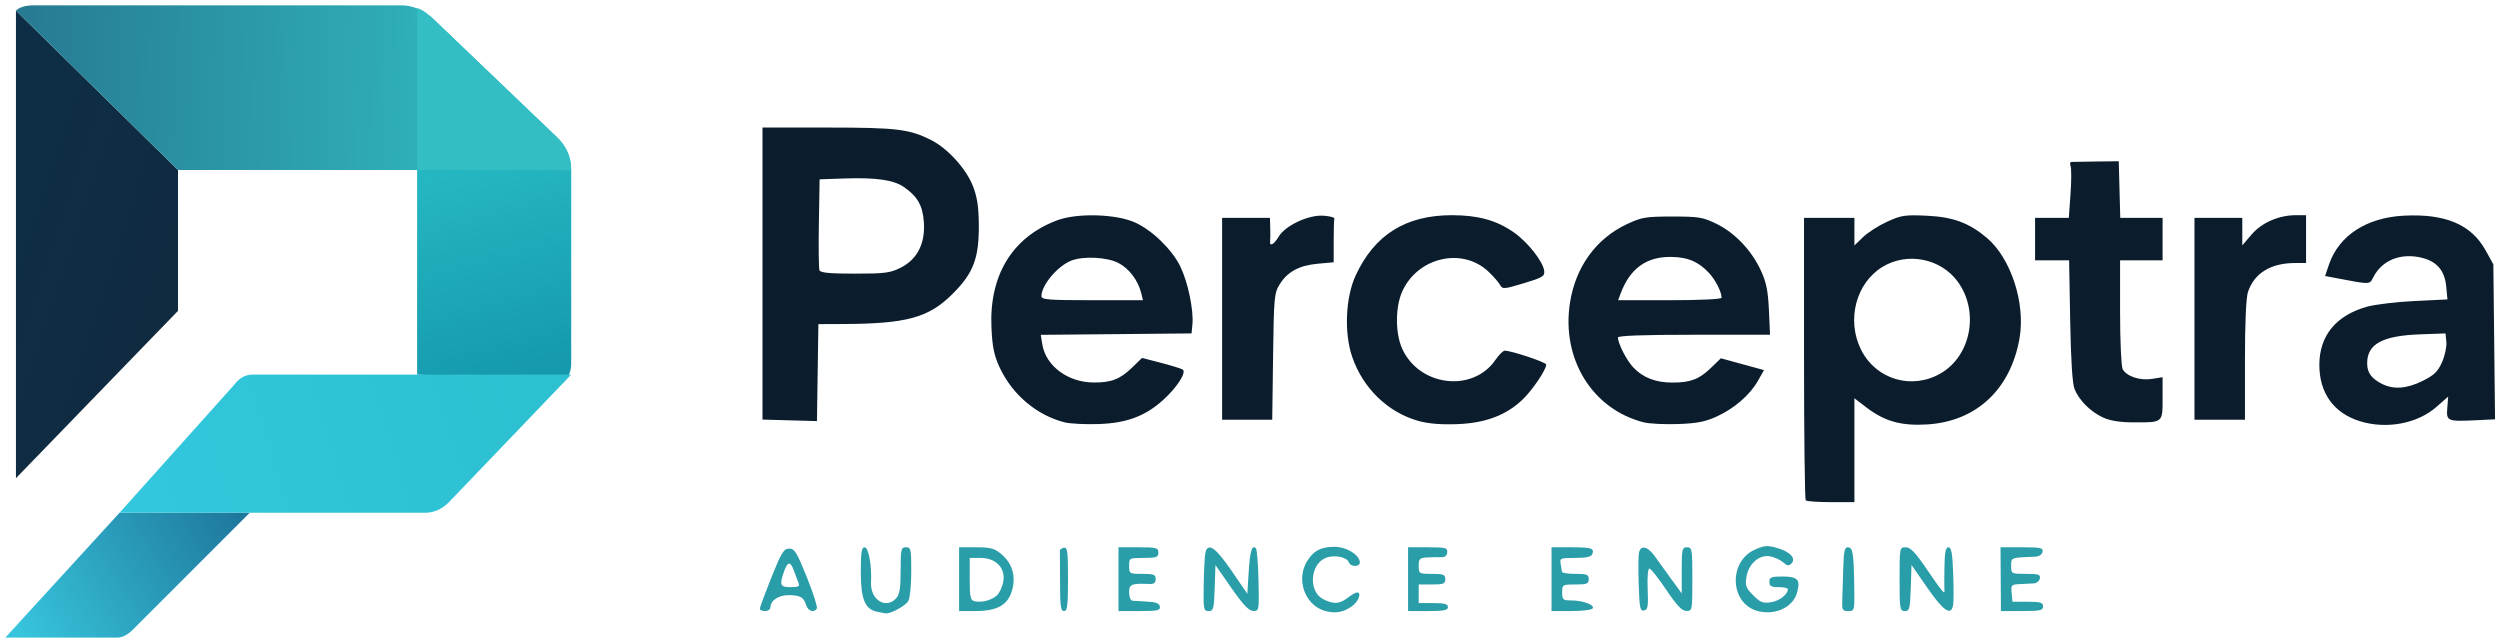
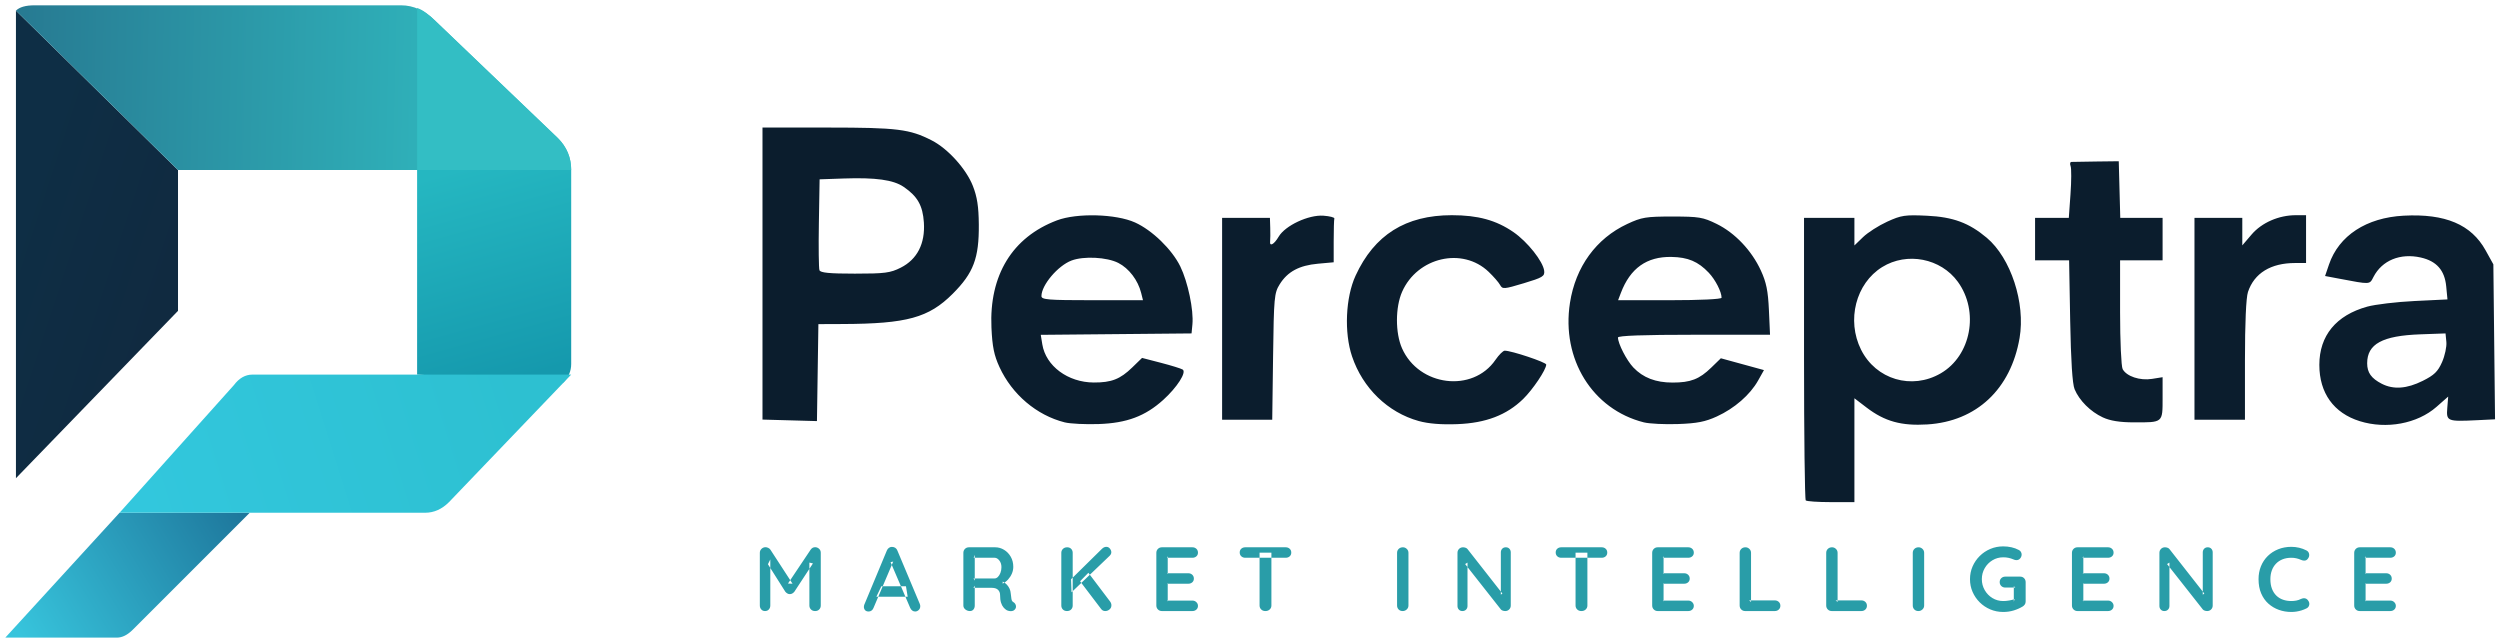
- <svg xmlns="http://www.w3.org/2000/svg" viewBox="305 99 941 242" role="img" aria-label="Perceptra Audience Engine">
+ <svg xmlns="http://www.w3.org/2000/svg" viewBox="305 99 941 242" role="img" aria-label="Perceptra Market Intelligence">
  <defs>
    <linearGradient id="top" gradientUnits="userSpaceOnUse" x1="311" y1="130" x2="520" y2="135">
      <stop stop-color="#277a92" />
      <stop offset="1" stop-color="#32c4c7" />
    </linearGradient>
    <linearGradient id="side" gradientUnits="userSpaceOnUse" x1="311" y1="180" x2="372" y2="200">
      <stop stop-color="#0e2e45" />
      <stop offset="1" stop-color="#102a40" />
    </linearGradient>
    <linearGradient id="right" gradientUnits="userSpaceOnUse" x1="480" y1="162" x2="502" y2="241">
      <stop stop-color="#25b7c1" />
      <stop offset="1" stop-color="#1599ad" />
    </linearGradient>
    <linearGradient id="lower" gradientUnits="userSpaceOnUse" x1="358" y1="289" x2="501" y2="244">
      <stop stop-color="#32c7dd" />
      <stop offset="1" stop-color="#2dc0d1" />
    </linearGradient>
    <linearGradient id="tail" gradientUnits="userSpaceOnUse" x1="312" y1="337" x2="393" y2="287">
      <stop stop-color="#37c4dc" />
      <stop offset="1" stop-color="#1e779c" />
    </linearGradient>
  </defs>
  <g id="symbol">
    <path fill="url(#side)" d="M311 103 L372 163 L372 216 L311 279 Z" />
    <path fill="url(#top)" d="M311 103 Q313 101 318 101 H456 Q463 101 469 107 L515 151 Q520 156 520 163 H372 Z" />
    <path fill="#33bec4" d="M462 102 Q465 103 469 107 L515 151 Q520 156 520 163 H462 Z" />
    <path fill="url(#right)" d="M462 163 H520 V236 Q520 240 517 243 L462 240 Z" />
    <path fill="url(#tail)" d="M350 292 H399 L355 336 Q352 339 349 339 H307 Z" />
    <path fill="url(#lower)" d="M400 240 H520 L474 288 Q470 292 465 292 H350 L393 244 Q396 240 400 240 Z" />
  </g>
  <path id="wordmark" fill="#0b1d2d" fill-rule="evenodd" d="M984.685,287.352 C984.329,286.995 984.037,262.920 984.036,233.852 L984.035,181.000 993.518,181.000 L1003.000,181.000 1003.000,186.196 L1003.000,191.392 1006.250,188.250 C1008.038,186.522 1012.129,183.907 1015.342,182.439 C1020.642,180.017 1022.033,179.810 1030.342,180.202 C1040.126,180.663 1046.146,182.886 1052.820,188.502 C1061.874,196.121 1067.425,213.067 1065.171,226.211 C1061.865,245.485 1048.941,257.601 1030.455,258.754 C1020.685,259.364 1014.410,257.621 1007.568,252.396 L1003.000,248.908 1003.000,268.454 L1003.000,288.000 994.167,288.000 C989.308,288.000 985.042,287.708 984.685,287.352 Z M1035.500,239.519 C1046.924,232.882 1050.035,216.250 1041.941,205.078 C1035.524,196.218 1022.814,193.736 1013.466,199.515 C1003.531,205.658 999.973,219.533 1005.493,230.611 C1011.095,241.851 1024.590,245.858 1035.500,239.519 Z M705.746,257.977 C695.195,255.314 685.952,247.479 681.208,237.175 C679.163,232.734 678.505,229.503 678.181,222.313 C677.292,202.593 686.046,188.270 702.855,181.939 C710.367,179.109 725.046,179.507 732.217,182.735 C738.679,185.644 746.122,192.869 749.262,199.282 C752.119,205.116 754.338,215.721 753.825,221.092 L753.500,224.500 725.122,224.766 L696.743,225.032 697.324,228.609 C698.647,236.764 706.965,242.937 716.685,242.978 C723.356,243.006 726.633,241.723 731.185,237.301 L734.870,233.721 741.940,235.554 C745.829,236.563 749.523,237.705 750.149,238.092 C751.729,239.068 748.060,244.809 742.848,249.518 C736.068,255.644 729.125,258.246 718.587,258.610 C713.589,258.783 707.811,258.498 705.746,257.977 Z M734.530,209.250 C733.340,204.479 729.934,200.007 725.939,197.969 C721.638,195.774 712.913,195.326 708.315,197.064 C703.182,199.003 697.000,206.317 697.000,210.450 C697.000,211.796 699.518,212.000 716.108,212.000 L735.217,212.000 734.530,209.250 Z M839.000,257.470 C827.379,254.247 817.936,245.094 813.911,233.150 C810.890,224.187 811.467,210.950 815.236,202.765 C822.313,187.391 834.079,180.000 851.475,180.000 C861.295,180.000 868.161,181.883 874.657,186.359 C879.962,190.013 885.818,197.399 886.235,200.961 C886.471,202.980 885.639,203.483 878.542,205.616 C871.051,207.868 870.528,207.905 869.627,206.254 C869.101,205.289 867.156,203.055 865.305,201.289 C855.459,191.893 838.510,195.812 832.758,208.814 C830.179,214.645 830.162,224.318 832.722,230.104 C839.062,244.437 859.335,246.940 867.896,234.447 C869.195,232.551 870.762,230.999 871.379,230.997 C873.919,230.990 887.000,235.362 887.000,236.218 C887.000,238.122 881.969,245.628 878.300,249.198 C872.094,255.237 864.251,258.235 853.587,258.645 C847.521,258.879 842.672,258.488 839.000,257.470 Z M923.746,257.977 C904.374,253.088 892.652,234.139 895.930,213.011 C898.037,199.433 905.776,188.773 917.500,183.301 C922.931,180.766 924.543,180.500 934.500,180.503 C944.490,180.506 946.018,180.760 951.143,183.275 C958.044,186.661 964.314,193.270 967.792,200.825 C969.842,205.276 970.495,208.495 970.822,215.750 L971.239,225.000 942.619,225.000 C923.613,225.000 914.000,225.347 914.000,226.032 C914.000,228.311 917.263,234.665 919.803,237.332 C923.465,241.177 928.209,243.000 934.557,243.000 C941.348,243.000 944.623,241.733 949.116,237.368 L952.732,233.856 960.845,236.079 L968.958,238.302 966.738,242.253 C963.723,247.617 957.861,252.717 951.207,255.763 C946.858,257.754 943.730,258.363 936.587,258.610 C931.589,258.783 925.811,258.498 923.746,257.977 Z M953.000,211.065 C953.000,208.839 950.669,204.284 948.186,201.661 C944.186,197.433 940.352,195.812 934.107,195.708 C924.812,195.553 918.626,199.962 915.091,209.261 L914.050,212.000 933.525,212.000 C944.938,212.000 953.000,211.613 953.000,211.065 Z M1193.222,257.530 C1183.412,254.467 1178.000,246.933 1178.000,236.342 C1178.000,225.338 1184.307,217.668 1196.025,214.421 C1199.036,213.586 1207.063,212.633 1213.863,212.301 L1226.226,211.699 1225.751,206.761 C1225.170,200.717 1222.111,197.262 1216.156,195.924 C1208.451,194.193 1201.600,197.006 1198.386,203.220 C1196.860,206.172 1197.395,206.146 1185.329,203.867 L1180.158,202.891 1181.634,198.562 C1185.337,187.694 1195.704,180.919 1209.764,180.181 C1225.428,179.359 1235.184,183.491 1240.582,193.233 L1243.500,198.500 1243.817,227.665 L1244.134,256.831 1237.317,257.165 C1226.138,257.714 1225.754,257.555 1226.156,252.553 L1226.500,248.269 1222.104,252.139 C1214.898,258.483 1203.240,260.659 1193.222,257.530 Z M1216.927,242.349 C1221.230,240.205 1222.616,238.862 1224.184,235.317 C1225.250,232.908 1225.982,229.488 1225.811,227.718 L1225.500,224.500 1216.000,224.843 C1201.707,225.360 1196.000,228.470 1196.000,235.743 C1196.000,239.252 1197.553,241.428 1201.500,243.451 C1205.898,245.704 1210.914,245.346 1216.927,242.349 Z M602.250,257.215 L592.000,256.930 592.000,201.965 L592.000,147.000 616.750,147.012 C642.780,147.024 647.399,147.598 655.720,151.852 C661.803,154.962 668.681,162.584 671.195,169.000 C672.802,173.102 673.369,176.787 673.425,183.500 C673.531,196.178 671.431,201.747 663.589,209.588 C654.578,218.597 646.354,220.861 622.272,220.962 L613.044,221.000 612.772,239.250 L612.500,257.500 602.250,257.215 Z M644.038,199.750 C650.237,196.624 653.274,190.692 652.750,182.737 C652.331,176.368 650.345,172.881 645.108,169.316 C641.250,166.690 634.581,165.767 622.500,166.187 L613.500,166.500 613.224,182.962 C613.073,192.015 613.171,200.003 613.443,200.712 C613.811,201.670 617.220,202.000 626.757,202.000 C638.062,202.000 640.103,201.734 644.038,199.750 Z M1096.500,256.104 C1091.849,253.951 1087.654,249.763 1085.877,245.500 C1085.049,243.514 1084.489,234.812 1084.218,219.750 L1083.810,197.000 1077.405,197.000 L1071.000,197.000 1071.000,189.000 L1071.000,181.000 1077.350,181.000 L1083.701,181.000 1084.336,172.045 C1084.686,167.120 1084.705,162.395 1084.379,161.545 C1084.053,160.695 1084.172,159.976 1084.643,159.947 C1085.114,159.918 1089.325,159.848 1094.000,159.791 L1102.500,159.688 1102.784,170.344 L1103.068,181.000 1111.034,181.000 L1119.000,181.000 1119.000,189.000 L1119.000,197.000 1111.000,197.000 L1103.000,197.000 1103.000,216.566 C1103.000,227.327 1103.433,236.940 1103.962,237.929 C1105.426,240.664 1110.457,242.342 1115.011,241.614 L1119.000,240.976 1119.000,248.881 C1119.000,258.173 1119.194,258.010 1108.168,257.978 C1102.849,257.963 1099.275,257.389 1096.500,256.104 Z M765.000,219.000 L765.000,181.000 774.000,181.000 L783.000,181.000 783.118,184.750 C783.184,186.812 783.164,189.062 783.075,189.750 C782.785,191.982 784.526,191.073 786.303,188.065 C788.767,183.893 797.545,179.786 803.139,180.187 C805.537,180.359 807.388,180.838 807.250,181.250 C807.112,181.662 807.000,185.538 807.000,189.861 L807.000,197.722 801.077,198.259 C794.011,198.900 789.641,201.250 786.681,206.000 C784.626,209.297 784.482,210.874 784.185,233.250 L783.869,257.000 774.435,257.000 L765.000,257.000 765.000,219.000 Z M1131.000,219.000 L1131.000,181.000 1140.000,181.000 L1149.000,181.000 1149.000,186.180 L1149.000,191.360 1152.496,187.275 C1156.335,182.791 1162.734,180.000 1169.178,180.000 L1173.000,180.000 1173.000,189.000 L1173.000,198.000 1168.866,198.000 C1159.715,198.000 1153.502,201.819 1151.136,208.899 C1150.423,211.032 1150.000,220.625 1150.000,234.649 L1150.000,257.000 1140.500,257.000 L1131.000,257.000 1131.000,219.000 Z" />
-   <path id="tagline" fill="#299da8" fill-rule="evenodd" d="M635.270,329.297 C630.606,328.396 629.000,324.571 629.000,314.365 C629.000,306.985 629.298,305.000 630.406,305.000 C631.935,305.000 633.173,311.690 632.857,318.243 C632.542,324.768 638.459,328.465 642.345,324.171 C643.617,322.766 644.000,320.337 644.000,313.671 C644.000,305.667 644.154,305.000 646.000,305.000 C647.853,305.000 648.000,305.667 648.000,314.066 C648.000,319.052 647.514,324.040 646.920,325.150 C645.925,327.008 640.109,330.182 638.282,329.864 C637.852,329.789 636.496,329.534 635.270,329.297 Z M803.035,328.715 C795.959,326.234 792.894,316.966 796.950,310.314 C799.396,306.302 802.021,304.888 807.154,304.817 C811.501,304.757 816.258,307.483 816.823,310.356 C817.224,312.393 813.460,312.642 812.688,310.629 C811.910,308.601 807.090,307.720 803.932,309.028 C798.075,311.454 797.458,321.634 802.995,324.498 C806.897,326.515 809.235,326.390 812.273,324.000 C813.671,322.900 815.267,322.000 815.819,322.000 C817.625,322.000 816.377,325.378 813.911,327.164 C810.506,329.630 807.050,330.123 803.035,328.715 Z M966.313,328.908 C956.066,325.910 955.563,310.293 965.571,305.866 C969.167,304.275 970.253,304.200 974.000,305.285 C978.883,306.699 981.159,309.241 979.251,311.149 C978.313,312.087 977.642,311.986 976.208,310.688 C975.196,309.773 973.009,308.752 971.348,308.420 C967.258,307.602 963.146,311.156 962.343,316.204 C961.830,319.426 962.165,320.319 964.923,323.077 C967.647,325.801 968.593,326.165 971.653,325.669 C974.839,325.152 977.882,322.782 977.968,320.750 C977.986,320.337 976.425,320.000 974.500,320.000 C971.667,320.000 971.000,319.619 971.000,318.000 C971.000,316.265 971.667,316.000 976.031,316.000 C981.746,316.000 982.799,317.224 981.370,322.204 C979.785,327.733 972.851,330.820 966.313,328.908 Z M591.000,328.105 C591.000,327.613 592.960,322.325 595.355,316.355 C599.155,306.883 600.008,305.500 602.049,305.500 C604.090,305.500 604.940,306.877 608.717,316.309 C611.098,322.253 612.784,327.541 612.464,328.059 C611.406,329.770 609.146,329.037 608.433,326.750 C607.499,323.759 606.215,323.034 601.821,323.015 C598.046,323.000 595.000,325.034 595.000,327.571 C595.000,328.357 594.100,329.000 593.000,329.000 C591.900,329.000 591.000,328.597 591.000,328.105 Z M605.505,318.250 C605.115,317.288 604.347,315.262 603.800,313.750 C602.501,310.161 601.448,310.275 600.098,314.149 C598.321,319.246 598.645,320.000 602.607,320.000 C605.646,320.000 606.102,319.724 605.505,318.250 Z M666.000,317.000 L666.000,305.000 672.423,305.000 C677.838,305.000 679.319,305.398 681.857,307.533 C685.973,310.997 687.426,315.705 686.005,320.981 C684.475,326.662 680.478,328.991 672.250,328.996 L666.000,329.000 666.000,317.000 Z M680.282,323.069 C681.262,322.140 682.328,319.753 682.651,317.764 C683.470,312.719 679.818,309.000 674.045,309.000 L670.000,309.000 670.000,316.927 C670.000,323.645 670.267,324.919 671.750,325.285 C674.433,325.948 678.305,324.942 680.282,323.069 Z M704.000,318.000 C704.000,311.950 703.976,306.663 703.947,306.250 C703.918,305.837 704.593,305.355 705.447,305.177 C706.783,304.899 707.000,306.540 707.000,316.927 C707.000,326.992 706.751,329.000 705.500,329.000 C704.258,329.000 704.000,327.111 704.000,318.000 Z M726.000,317.000 L726.000,305.000 733.500,305.000 C740.333,305.000 741.000,305.178 741.000,307.000 C741.000,308.758 740.333,309.000 735.500,309.000 C730.056,309.000 730.000,309.030 730.000,312.000 C730.000,314.933 730.111,315.000 735.000,315.000 C739.293,315.000 740.000,315.276 740.000,316.953 C740.000,318.340 739.347,318.879 737.750,318.812 C730.868,318.523 730.000,318.880 730.000,322.000 C730.000,323.671 730.554,325.052 731.250,325.116 C731.938,325.180 734.488,325.333 736.918,325.455 C740.162,325.618 741.400,326.118 741.579,327.338 C741.789,328.768 740.717,329.000 733.912,329.000 L726.000,329.000 726.000,317.000 Z M758.076,318.879 C758.172,313.312 758.472,307.912 758.742,306.879 C759.729,303.106 762.576,305.112 768.500,313.750 L774.500,322.500 775.000,314.329 C775.487,306.375 776.240,303.907 777.728,305.394 C778.128,305.795 778.569,311.270 778.707,317.561 C778.954,328.810 778.922,328.999 776.729,328.963 C775.078,328.936 772.943,326.691 768.500,320.312 L762.500,311.697 762.211,320.349 C761.947,328.252 761.748,329.000 759.912,329.000 C758.019,329.000 757.912,328.408 758.076,318.879 Z M835.000,317.000 L835.000,305.000 842.438,305.000 C849.143,305.000 849.862,305.188 849.732,306.910 C849.638,308.155 848.876,308.788 847.544,308.727 C846.420,308.676 844.038,308.716 842.250,308.817 C839.346,308.980 839.000,309.320 839.000,312.000 C839.000,314.933 839.111,315.000 844.000,315.000 C848.333,315.000 849.000,315.267 849.000,317.000 C849.000,318.733 848.333,319.000 844.000,319.000 L839.000,319.000 839.000,322.500 L839.000,326.000 844.500,326.000 C848.722,326.000 850.000,326.348 850.000,327.500 C850.000,328.700 848.500,329.000 842.500,329.000 L835.000,329.000 835.000,317.000 Z M889.000,317.000 L889.000,305.000 896.333,305.000 C904.101,305.000 905.186,305.353 904.324,307.598 C903.947,308.581 902.027,309.000 897.899,309.000 C892.337,309.000 892.036,309.124 892.432,311.250 C892.663,312.488 892.885,313.837 892.926,314.250 C892.967,314.663 895.250,315.000 898.000,315.000 C902.333,315.000 903.000,315.267 903.000,317.000 C903.000,318.733 902.333,319.000 898.000,319.000 C893.111,319.000 893.000,319.067 893.000,322.000 C893.000,324.751 893.285,325.000 896.435,325.000 C900.779,325.000 905.313,326.685 904.501,327.998 C904.161,328.549 900.534,329.000 896.441,329.000 L889.000,329.000 889.000,317.000 Z M921.820,319.310 C921.644,313.914 921.665,308.488 921.867,307.250 C922.391,304.032 925.107,304.503 927.793,308.278 C929.054,310.050 931.866,313.944 934.043,316.931 L938.000,322.361 938.000,313.681 C938.000,305.667 938.154,305.000 940.000,305.000 C941.889,305.000 942.000,305.667 942.000,317.000 C942.000,328.788 941.960,328.999 939.750,328.966 C938.069,328.941 936.149,326.919 932.153,320.966 C929.213,316.585 926.370,313.000 925.836,313.000 C925.266,313.000 924.996,316.179 925.183,320.718 C925.453,327.300 925.253,328.486 923.820,328.778 C922.354,329.076 922.099,327.869 921.820,319.310 Z M998.434,324.750 C998.523,322.413 998.686,317.012 998.798,312.750 C998.953,306.784 999.330,305.000 1000.433,305.000 C1002.383,305.000 1002.718,306.847 1002.925,318.750 C1003.103,328.970 1003.096,329.000 1000.688,329.000 C998.489,329.000 998.288,328.621 998.434,324.750 Z M1020.000,317.000 C1020.000,305.115 1020.022,305.000 1022.320,305.000 C1024.111,305.000 1025.954,306.936 1030.413,313.500 C1035.819,321.458 1037.170,323.077 1036.882,321.250 C1036.816,320.837 1036.816,317.012 1036.882,312.750 C1036.972,306.821 1037.330,305.000 1038.403,305.000 C1039.487,305.000 1039.891,307.224 1040.177,314.750 C1040.381,320.113 1040.372,325.512 1040.157,326.750 C1039.426,330.964 1036.548,329.048 1030.500,320.317 L1024.500,311.657 1024.211,320.328 C1023.950,328.178 1023.736,329.000 1021.961,329.000 C1020.122,329.000 1020.000,328.254 1020.000,317.000 Z M1058.072,317.000 L1057.997,305.000 1066.072,305.000 C1073.159,305.000 1074.106,305.210 1073.817,306.714 C1073.617,307.748 1072.499,308.468 1070.993,308.529 C1061.767,308.906 1062.000,308.816 1062.000,312.000 C1062.000,314.974 1062.047,315.000 1067.573,315.000 C1072.345,315.000 1073.097,315.252 1072.805,316.750 C1072.617,317.712 1071.571,318.546 1070.481,318.602 C1069.392,318.658 1067.009,318.771 1065.187,318.852 C1062.076,318.991 1061.892,319.198 1062.187,322.250 L1062.500,325.500 1068.252,325.500 C1073.064,325.500 1074.003,325.786 1074.002,327.250 C1074.000,328.769 1072.955,329.000 1066.073,329.000 L1058.147,329.000 1058.072,317.000 Z" />
+   <path id="tagline" fill="#299da8" fill-rule="evenodd" d="M593.16 304.966Q593.64 304.966 594.171 305.223Q594.703 305.48 594.977 305.891L603.309 318.714L601.594 318.646L610.131 305.891Q610.783 304.966 611.811 304.966Q612.634 304.966 613.286 305.549Q613.937 306.131 613.937 307.057V326.909Q613.937 327.8 613.354 328.4Q612.771 329.0 611.811 329.0Q610.851 329.0 610.251 328.4Q609.651 327.8 609.651 326.909V310.76L610.989 311.069L603.994 321.731Q603.686 322.109 603.223 322.383Q602.76 322.657 602.28 322.623Q601.834 322.657 601.371 322.383Q600.909 322.109 600.6 321.731L594.051 311.377L594.943 309.56V326.909Q594.943 327.8 594.394 328.4Q593.846 329.0 592.954 329.0Q592.097 329.0 591.549 328.4Q591.0 327.8 591.0 326.909V307.057Q591.0 306.2 591.634 305.583Q592.269 304.966 593.16 304.966ZM641.203 310.383 633.797 327.8Q633.557 328.451 633.06 328.811Q632.563 329.171 631.98 329.171Q631.055 329.171 630.609 328.657Q630.163 328.143 630.163 327.389Q630.163 327.08 630.266 326.737L638.803 306.234Q639.077 305.549 639.643 305.171Q640.209 304.794 640.86 304.863Q641.477 304.863 642.009 305.223Q642.54 305.583 642.78 306.234L651.215 326.326Q651.386 326.771 651.386 327.149Q651.386 328.074 650.786 328.623Q650.186 329.171 649.466 329.171Q648.849 329.171 648.352 328.794Q647.855 328.417 647.58 327.766L640.209 310.589ZM634.86 323.617 636.746 319.674H646.003L646.655 323.617ZM670.08 329.0Q669.12 329.0 668.366 328.4Q667.612 327.8 667.612 326.909V307.091Q667.612 306.2 668.212 305.6Q668.812 305.0 669.703 305.0H679.578Q681.36 305.0 682.92 305.943Q684.48 306.886 685.44 308.549Q686.4 310.211 686.4 312.371Q686.4 313.674 685.869 314.909Q685.338 316.143 684.429 317.137Q683.52 318.131 682.389 318.68L682.423 317.891Q683.383 318.406 684.018 319.109Q684.652 319.811 685.012 320.617Q685.372 321.423 685.44 322.349Q685.578 323.206 685.629 323.857Q685.68 324.509 685.835 324.954Q685.989 325.4 686.435 325.64Q687.189 326.086 687.378 326.926Q687.566 327.766 686.983 328.417Q686.606 328.863 686.023 328.983Q685.44 329.103 684.858 328.983Q684.275 328.863 683.898 328.657Q683.315 328.314 682.732 327.646Q682.149 326.977 681.789 325.846Q681.429 324.714 681.429 322.931Q681.429 322.349 681.223 321.851Q681.018 321.354 680.64 320.994Q680.263 320.634 679.68 320.446Q679.098 320.257 678.309 320.257H671.383L671.898 319.469V326.909Q671.898 327.8 671.418 328.4Q670.938 329.0 670.08 329.0ZM671.418 316.726H679.406Q680.023 316.726 680.606 316.16Q681.189 315.594 681.566 314.617Q681.943 313.64 681.943 312.474Q681.943 310.966 681.138 309.954Q680.332 308.943 679.406 308.943H671.486L671.898 307.846V317.549ZM721.004 329.0Q720.044 329.0 719.461 328.211L711.541 317.789L714.661 314.6L722.855 325.434Q723.335 326.086 723.335 326.84Q723.335 327.8 722.615 328.4Q721.895 329.0 721.004 329.0ZM721.415 304.829Q722.238 304.829 722.769 305.497Q723.301 306.166 723.301 306.851Q723.301 307.571 722.684 308.189L708.318 321.937L708.146 317.034L719.735 305.617Q720.524 304.829 721.415 304.829ZM706.604 329.0Q705.644 329.0 705.061 328.4Q704.478 327.8 704.478 326.909V307.091Q704.478 306.2 705.095 305.6Q705.712 305.0 706.672 305.0Q707.632 305.0 708.198 305.6Q708.764 306.2 708.764 307.091V326.909Q708.764 327.8 708.181 328.4Q707.598 329.0 706.604 329.0ZM742.338 305.0H753.824Q754.715 305.0 755.315 305.566Q755.915 306.131 755.915 307.023Q755.915 307.88 755.315 308.411Q754.715 308.943 753.824 308.943H744.224L744.532 308.36V315.046L744.258 314.771H752.281Q753.172 314.771 753.772 315.337Q754.372 315.903 754.372 316.794Q754.372 317.651 753.772 318.183Q753.172 318.714 752.281 318.714H744.361L744.532 318.44V325.366L744.258 325.057H753.824Q754.715 325.057 755.315 325.657Q755.915 326.257 755.915 327.046Q755.915 327.903 755.315 328.451Q754.715 329.0 753.824 329.0H742.338Q741.447 329.0 740.847 328.4Q740.247 327.8 740.247 326.909V307.091Q740.247 306.2 740.847 305.6Q741.447 305.0 742.338 305.0ZM781.295 329.0Q780.335 329.0 779.718 328.4Q779.101 327.8 779.101 326.909V307.023H783.558V326.909Q783.558 327.8 782.924 328.4Q782.29 329.0 781.295 329.0ZM773.718 308.943Q772.827 308.943 772.227 308.394Q771.627 307.846 771.627 306.954Q771.627 306.063 772.227 305.531Q772.827 305.0 773.718 305.0H788.941Q789.833 305.0 790.433 305.549Q791.033 306.097 791.033 306.989Q791.033 307.88 790.433 308.411Q789.833 308.943 788.941 308.943ZM835.142 326.909Q835.142 327.8 834.49 328.4Q833.839 329.0 832.982 329.0Q832.022 329.0 831.439 328.4Q830.856 327.8 830.856 326.909V307.091Q830.856 306.2 831.473 305.6Q832.09 305.0 833.05 305.0Q833.873 305.0 834.507 305.6Q835.142 306.2 835.142 307.091ZM871.802 305.0Q872.625 305.0 873.139 305.549Q873.653 306.097 873.653 306.92V326.909Q873.653 327.8 873.053 328.4Q872.453 329.0 871.562 329.0Q871.116 329.0 870.653 328.846Q870.19 328.691 869.95 328.417L856.476 311.309L857.368 310.76V327.08Q857.368 327.903 856.836 328.451Q856.305 329.0 855.448 329.0Q854.625 329.0 854.11 328.451Q853.596 327.903 853.596 327.08V307.091Q853.596 306.2 854.196 305.6Q854.796 305.0 855.688 305.0Q856.168 305.0 856.682 305.189Q857.196 305.377 857.436 305.754L870.499 322.417L869.916 322.829V306.92Q869.916 306.097 870.43 305.549Q870.945 305.0 871.802 305.0ZM900.233 329.0Q899.273 329.0 898.656 328.4Q898.039 327.8 898.039 326.909V307.023H902.496V326.909Q902.496 327.8 901.862 328.4Q901.228 329.0 900.233 329.0ZM892.656 308.943Q891.765 308.943 891.165 308.394Q890.565 307.846 890.565 306.954Q890.565 306.063 891.165 305.531Q891.765 305.0 892.656 305.0H907.879Q908.771 305.0 909.371 305.549Q909.971 306.097 909.971 306.989Q909.971 307.88 909.371 308.411Q908.771 308.943 907.879 308.943ZM928.974 305.0H940.459Q941.351 305.0 941.951 305.566Q942.551 306.131 942.551 307.023Q942.551 307.88 941.951 308.411Q941.351 308.943 940.459 308.943H930.859L931.168 308.36V315.046L930.894 314.771H938.917Q939.808 314.771 940.408 315.337Q941.008 315.903 941.008 316.794Q941.008 317.651 940.408 318.183Q939.808 318.714 938.917 318.714H930.997L931.168 318.44V325.366L930.894 325.057H940.459Q941.351 325.057 941.951 325.657Q942.551 326.257 942.551 327.046Q942.551 327.903 941.951 328.451Q941.351 329.0 940.459 329.0H928.974Q928.082 329.0 927.482 328.4Q926.882 327.8 926.882 326.909V307.091Q926.882 306.2 927.482 305.6Q928.082 305.0 928.974 305.0ZM973.04 324.989Q973.931 324.989 974.531 325.554Q975.131 326.12 975.131 327.011Q975.131 327.869 974.531 328.434Q973.931 329.0 973.04 329.0H961.897Q961.005 329.0 960.405 328.4Q959.805 327.8 959.805 326.909V307.091Q959.805 306.2 960.422 305.6Q961.04 305.0 962 305.0Q962.822 305.0 963.457 305.6Q964.091 306.2 964.091 307.091V325.571L963.337 324.989ZM1005.62 324.989Q1006.511 324.989 1007.111 325.554Q1007.711 326.12 1007.711 327.011Q1007.711 327.869 1007.111 328.434Q1006.511 329.0 1005.62 329.0H994.477Q993.586 329.0 992.986 328.4Q992.386 327.8 992.386 326.909V307.091Q992.386 306.2 993.003 305.6Q993.62 305.0 994.58 305.0Q995.403 305.0 996.037 305.6Q996.671 306.2 996.671 307.091V325.571L995.917 324.989ZM1029.251 326.909Q1029.251 327.8 1028.6 328.4Q1027.949 329.0 1027.091 329.0Q1026.131 329.0 1025.549 328.4Q1024.966 327.8 1024.966 326.909V307.091Q1024.966 306.2 1025.583 305.6Q1026.2 305.0 1027.16 305.0Q1027.983 305.0 1028.617 305.6Q1029.251 306.2 1029.251 307.091ZM1059.02 329.343Q1056.415 329.343 1054.152 328.383Q1051.889 327.423 1050.175 325.726Q1048.46 324.029 1047.483 321.8Q1046.506 319.571 1046.506 317.0Q1046.506 314.429 1047.483 312.2Q1048.46 309.971 1050.175 308.274Q1051.889 306.577 1054.152 305.617Q1056.415 304.657 1059.02 304.657Q1060.632 304.657 1062.14 305.0Q1063.649 305.343 1064.917 306.029Q1065.432 306.303 1065.689 306.766Q1065.946 307.229 1065.946 307.709Q1065.946 308.531 1065.397 309.183Q1064.849 309.834 1063.992 309.834Q1063.717 309.834 1063.426 309.766Q1063.135 309.697 1062.86 309.56Q1062.003 309.183 1061.043 308.977Q1060.083 308.771 1059.02 308.771Q1056.792 308.771 1054.957 309.886Q1053.123 311.0 1052.043 312.869Q1050.963 314.737 1050.963 317.0Q1050.963 319.229 1052.043 321.114Q1053.123 323.0 1054.957 324.114Q1056.792 325.229 1059.02 325.229Q1060.049 325.229 1061.283 325.023Q1062.517 324.817 1063.306 324.474L1062.997 325.503V319.64L1063.58 320.154H1059.775Q1058.883 320.154 1058.283 319.571Q1057.683 318.989 1057.683 318.097Q1057.683 317.206 1058.283 316.623Q1058.883 316.04 1059.775 316.04H1065.397Q1066.289 316.04 1066.872 316.64Q1067.455 317.24 1067.455 318.131V325.4Q1067.455 326.086 1067.129 326.531Q1066.803 326.977 1066.392 327.251Q1064.815 328.211 1062.946 328.777Q1061.077 329.343 1059.02 329.343ZM1086.972 305.0H1098.458Q1099.349 305.0 1099.949 305.566Q1100.549 306.131 1100.549 307.023Q1100.549 307.88 1099.949 308.411Q1099.349 308.943 1098.458 308.943H1088.858L1089.166 308.36V315.046L1088.892 314.771H1096.915Q1097.806 314.771 1098.406 315.337Q1099.006 315.903 1099.006 316.794Q1099.006 317.651 1098.406 318.183Q1097.806 318.714 1096.915 318.714H1088.995L1089.166 318.44V325.366L1088.892 325.057H1098.458Q1099.349 325.057 1099.949 325.657Q1100.549 326.257 1100.549 327.046Q1100.549 327.903 1099.949 328.451Q1099.349 329.0 1098.458 329.0H1086.972Q1086.081 329.0 1085.481 328.4Q1084.881 327.8 1084.881 326.909V307.091Q1084.881 306.2 1085.481 305.6Q1086.081 305.0 1086.972 305.0ZM1136.009 305.0Q1136.832 305.0 1137.346 305.549Q1137.861 306.097 1137.861 306.92V326.909Q1137.861 327.8 1137.261 328.4Q1136.661 329.0 1135.769 329.0Q1135.324 329.0 1134.861 328.846Q1134.398 328.691 1134.158 328.417L1120.684 311.309L1121.575 310.76V327.08Q1121.575 327.903 1121.044 328.451Q1120.512 329.0 1119.655 329.0Q1118.832 329.0 1118.318 328.451Q1117.804 327.903 1117.804 327.08V307.091Q1117.804 306.2 1118.404 305.6Q1119.004 305.0 1119.895 305.0Q1120.375 305.0 1120.889 305.189Q1121.404 305.377 1121.644 305.754L1134.706 322.417L1134.124 322.829V306.92Q1134.124 306.097 1134.638 305.549Q1135.152 305.0 1136.009 305.0ZM1173.115 306.166Q1174.007 306.611 1174.161 307.571Q1174.315 308.531 1173.664 309.32Q1173.218 309.937 1172.515 310.006Q1171.812 310.074 1171.092 309.731Q1170.27 309.354 1169.361 309.149Q1168.452 308.943 1167.458 308.943Q1165.607 308.943 1164.15 309.526Q1162.692 310.109 1161.664 311.189Q1160.635 312.269 1160.104 313.743Q1159.572 315.217 1159.572 317.0Q1159.572 319.091 1160.172 320.634Q1160.772 322.177 1161.835 323.206Q1162.898 324.234 1164.338 324.731Q1165.778 325.229 1167.458 325.229Q1168.384 325.229 1169.31 325.057Q1170.235 324.886 1171.092 324.44Q1171.812 324.097 1172.515 324.2Q1173.218 324.303 1173.698 324.92Q1174.384 325.777 1174.195 326.686Q1174.007 327.594 1173.15 328.006Q1172.258 328.451 1171.315 328.743Q1170.372 329.034 1169.412 329.189Q1168.452 329.343 1167.458 329.343Q1164.99 329.343 1162.778 328.554Q1160.567 327.766 1158.835 326.223Q1157.104 324.68 1156.11 322.366Q1155.115 320.051 1155.115 317.0Q1155.115 314.36 1156.024 312.131Q1156.932 309.903 1158.595 308.274Q1160.258 306.646 1162.521 305.737Q1164.784 304.829 1167.458 304.829Q1168.967 304.829 1170.407 305.171Q1171.847 305.514 1173.115 306.166ZM1193.215 305.0H1204.701Q1205.593 305.0 1206.193 305.566Q1206.793 306.131 1206.793 307.023Q1206.793 307.88 1206.193 308.411Q1205.593 308.943 1204.701 308.943H1195.101L1195.41 308.36V315.046L1195.135 314.771H1203.158Q1204.05 314.771 1204.65 315.337Q1205.25 315.903 1205.25 316.794Q1205.25 317.651 1204.65 318.183Q1204.05 318.714 1203.158 318.714H1195.238L1195.41 318.44V325.366L1195.135 325.057H1204.701Q1205.593 325.057 1206.193 325.657Q1206.793 326.257 1206.793 327.046Q1206.793 327.903 1206.193 328.451Q1205.593 329.0 1204.701 329.0H1193.215Q1192.324 329.0 1191.724 328.4Q1191.124 327.8 1191.124 326.909V307.091Q1191.124 306.2 1191.724 305.6Q1192.324 305.0 1193.215 305.0Z" />
</svg>
